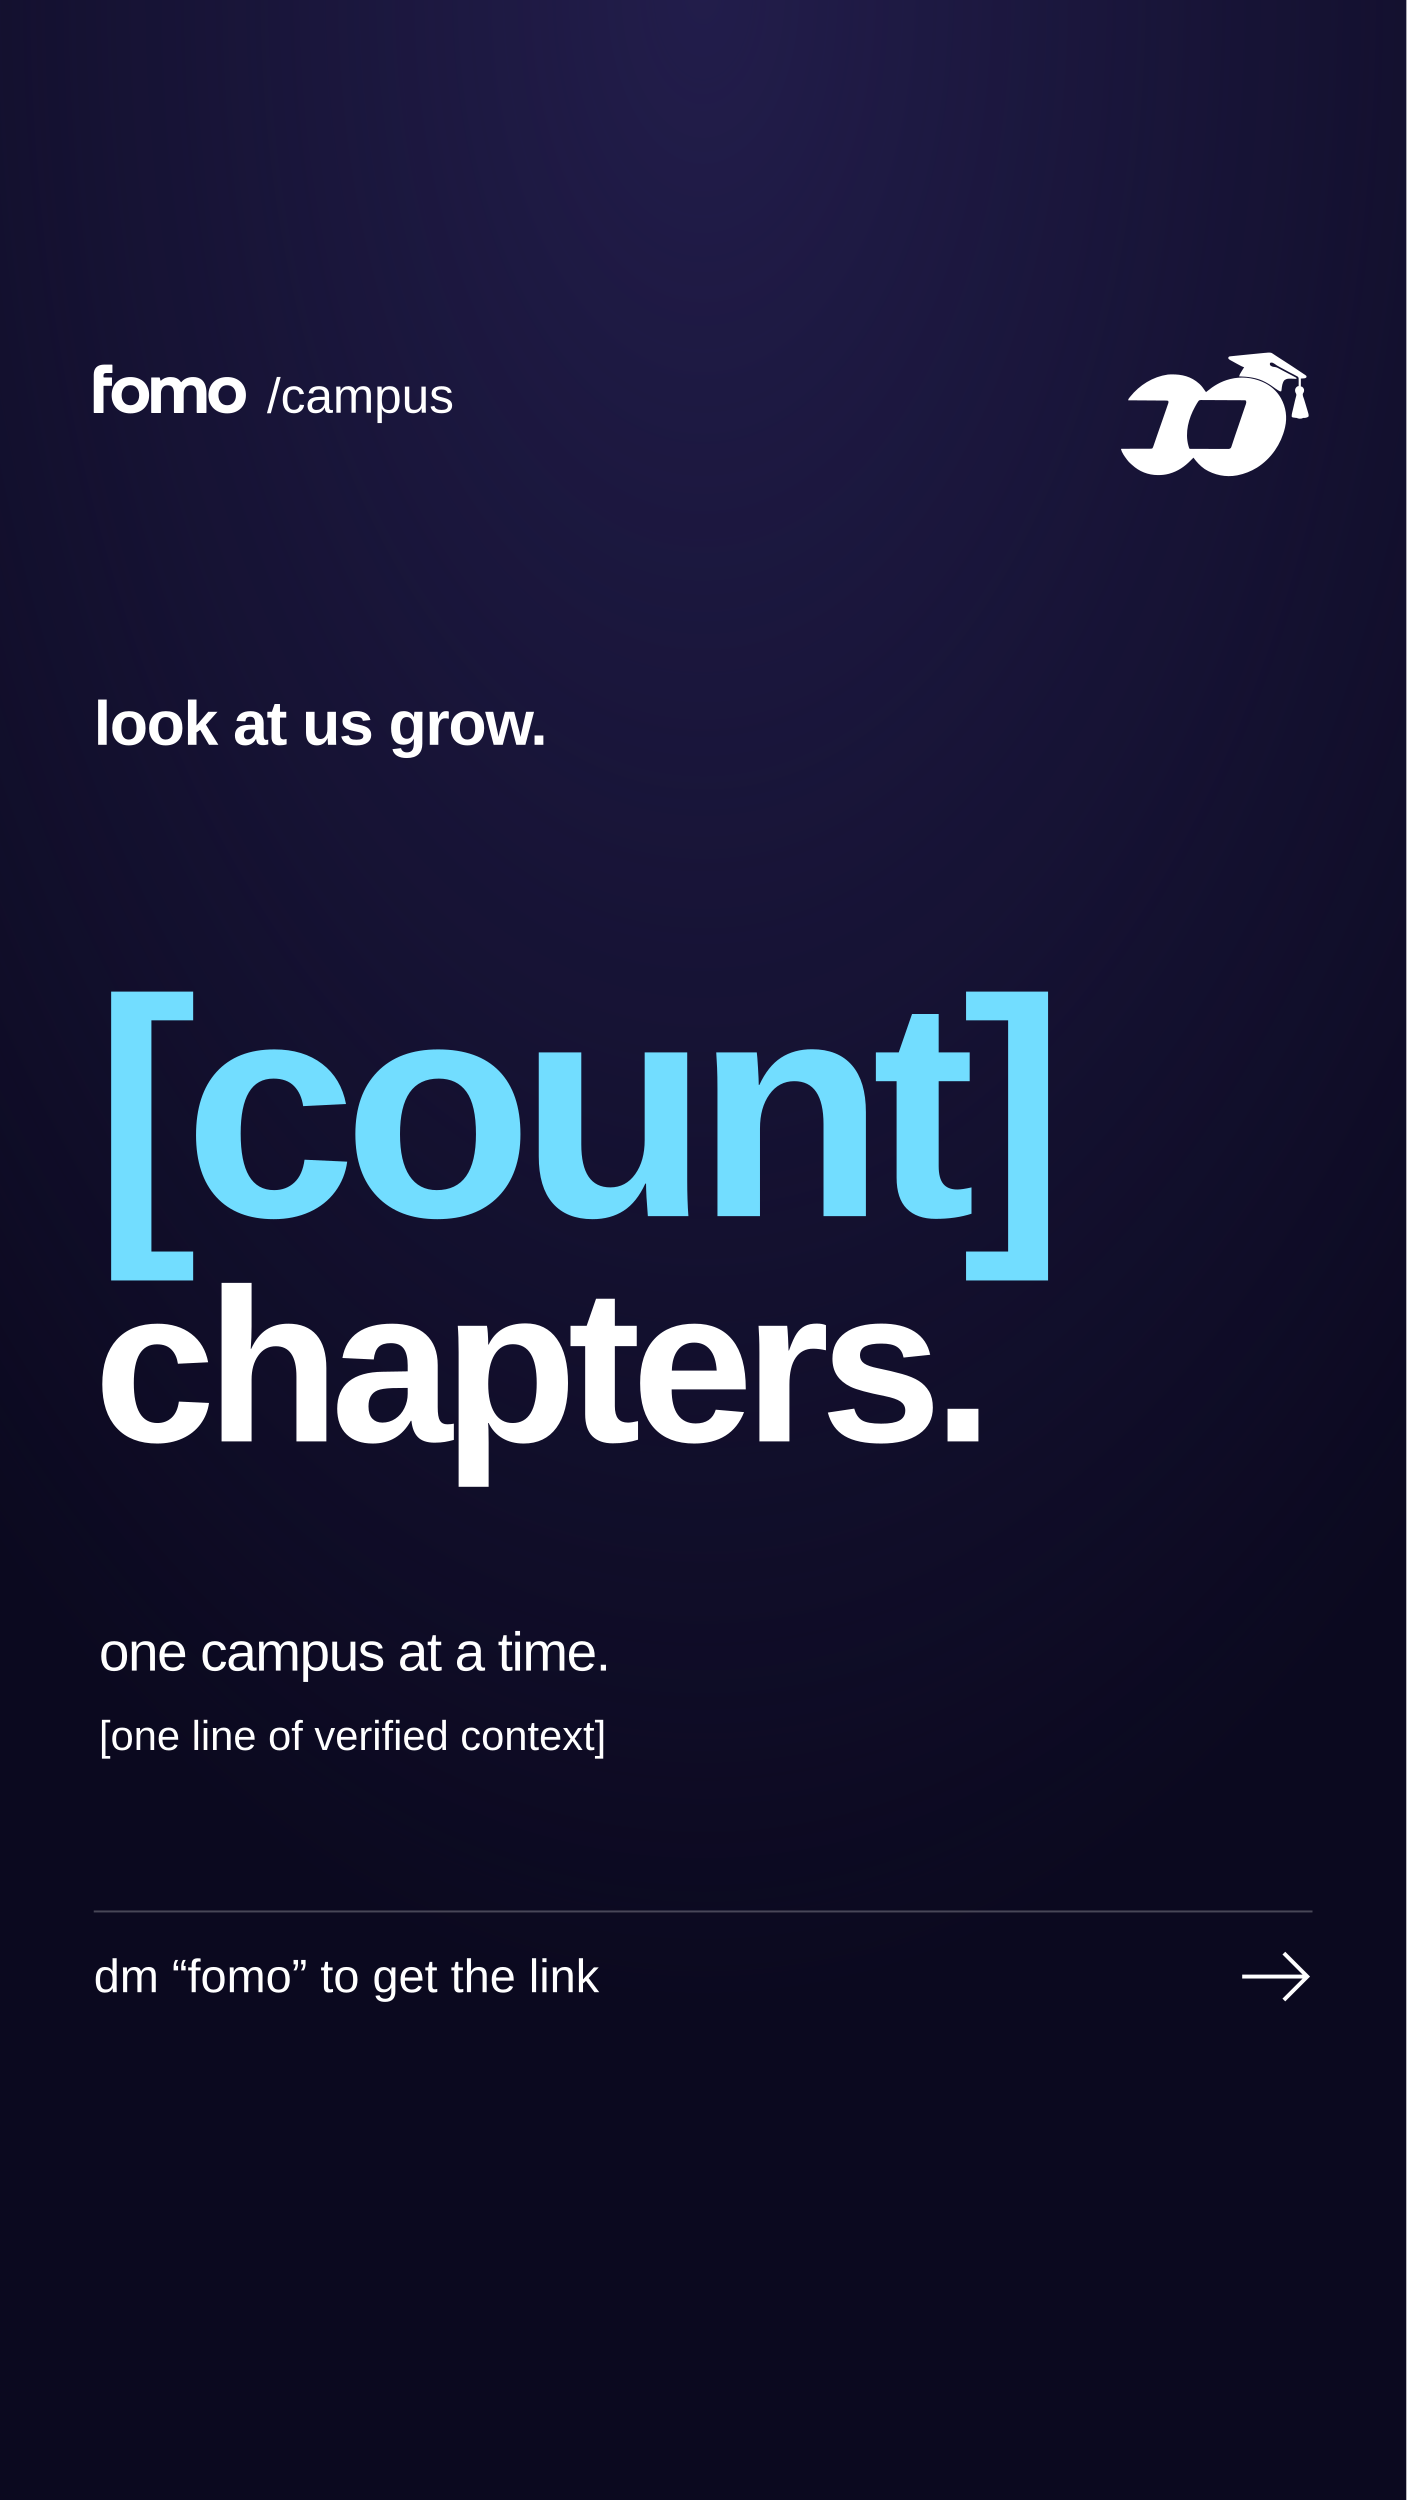
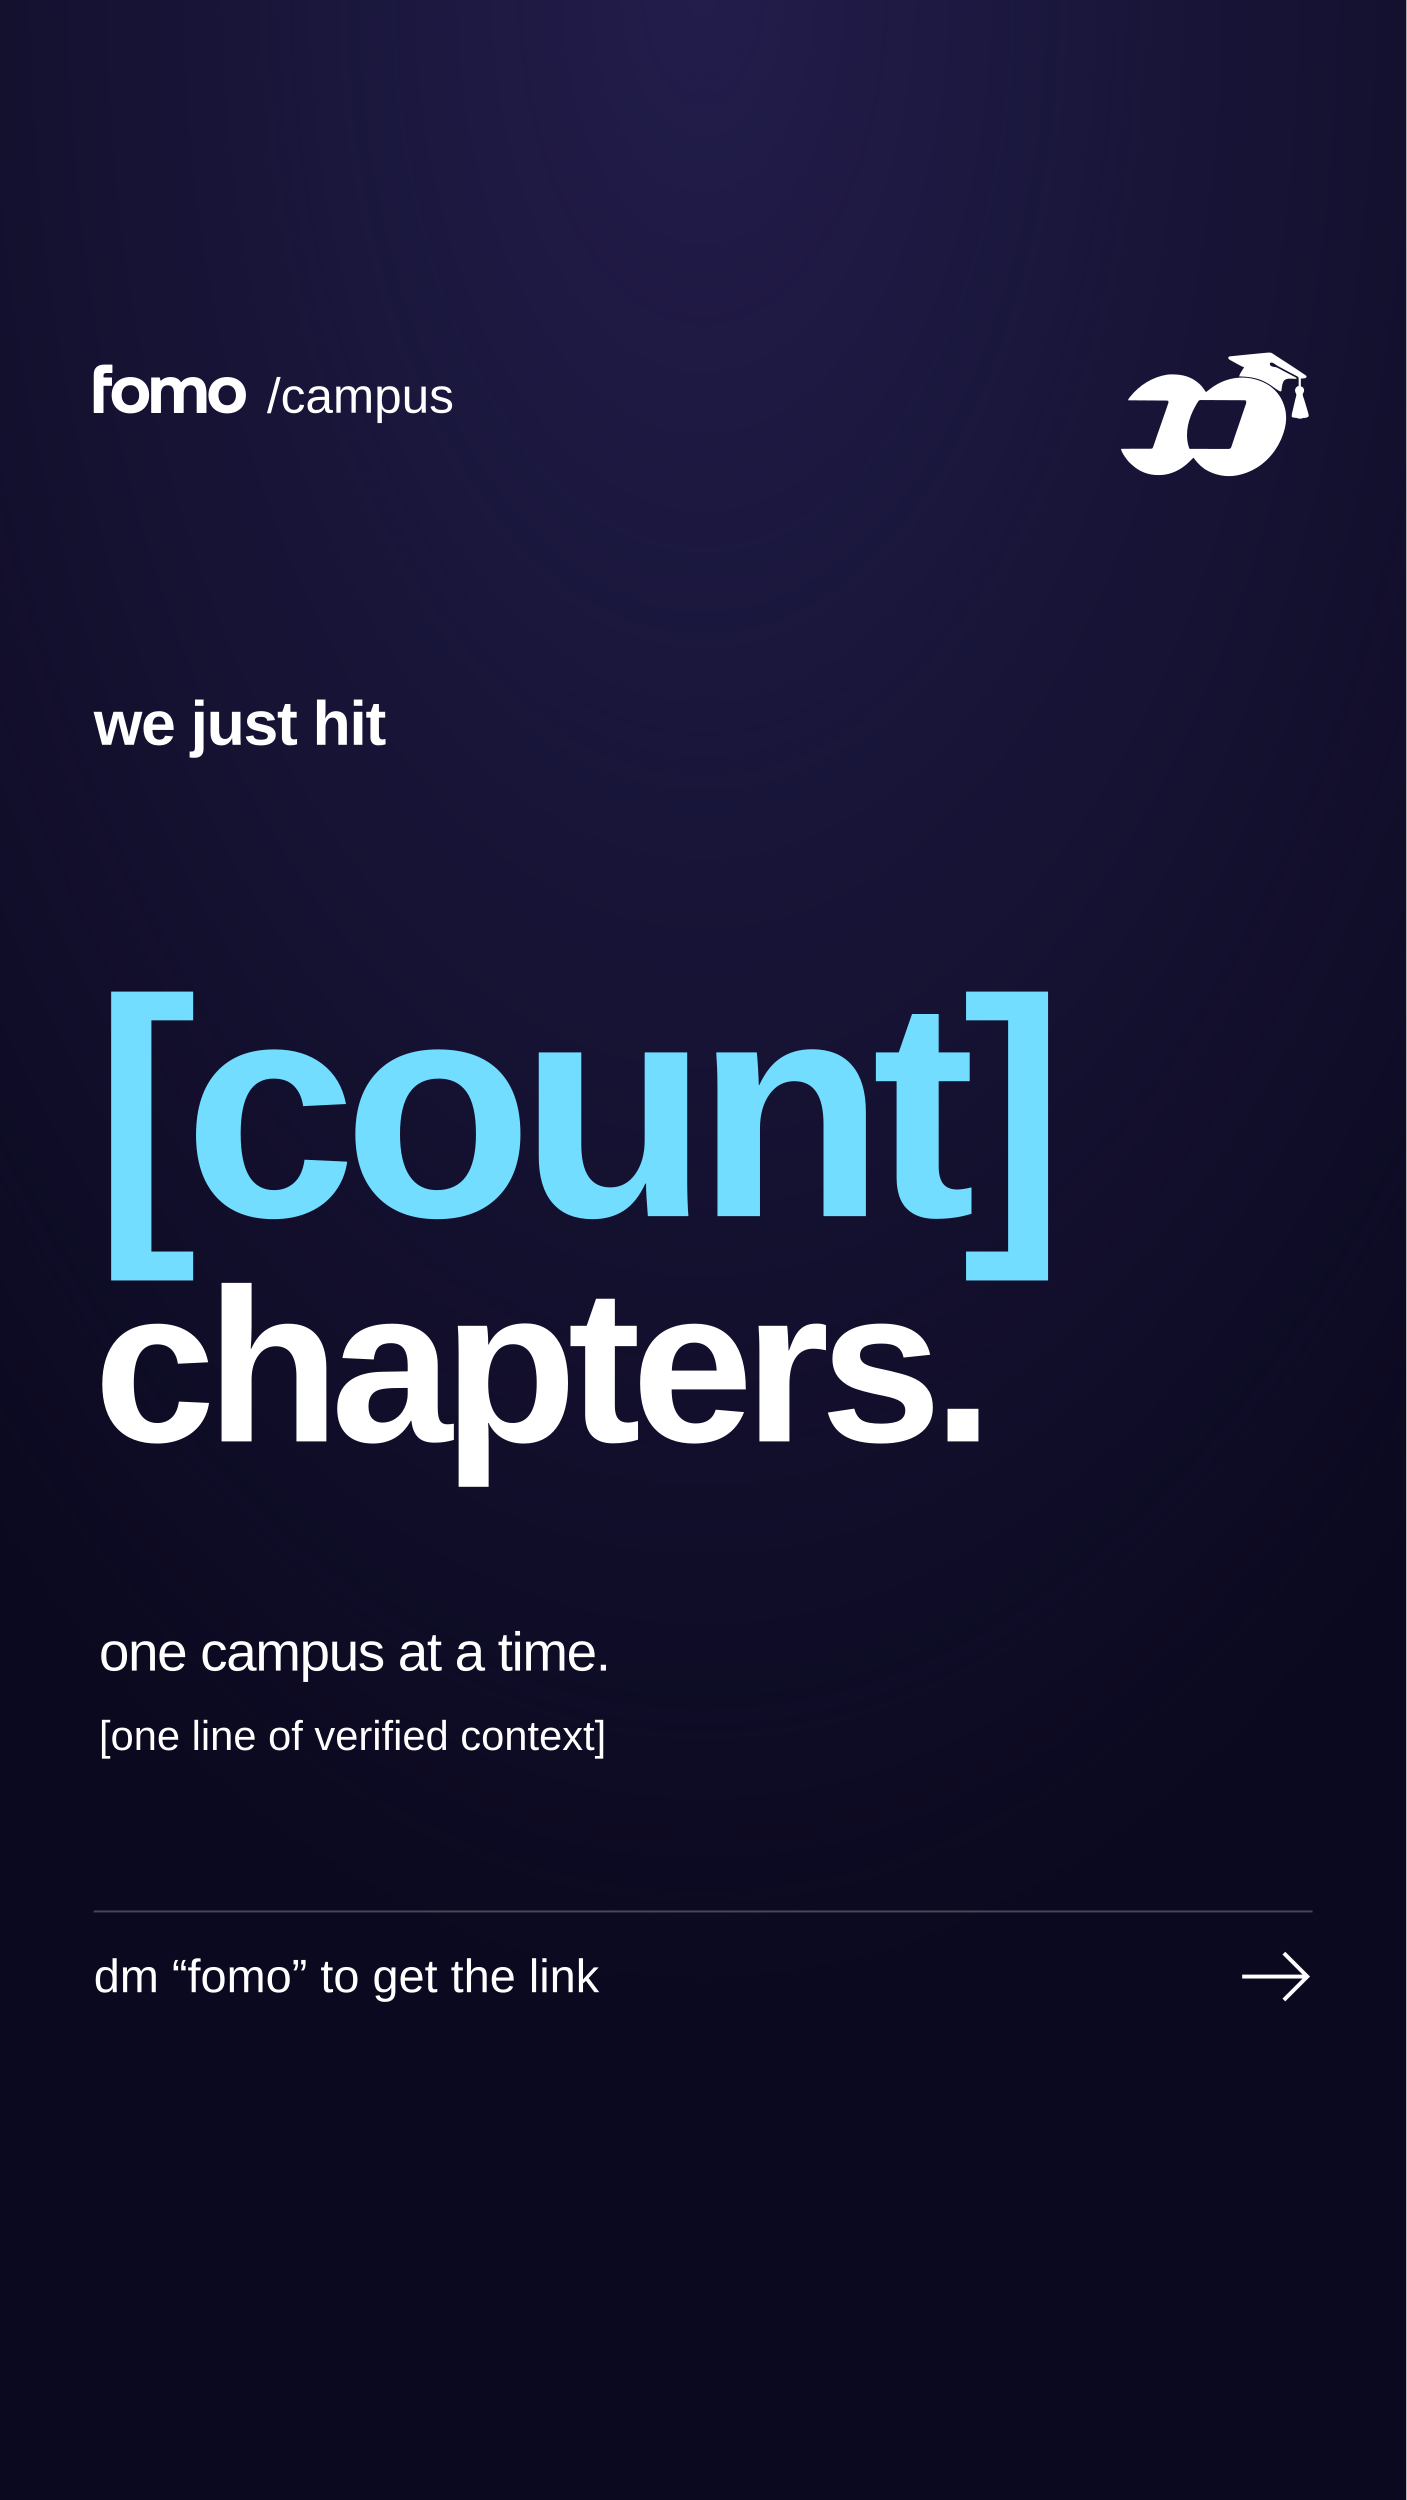
<svg xmlns="http://www.w3.org/2000/svg" xmlns:xlink="http://www.w3.org/1999/xlink" width="1080" height="1920" viewBox="0 0 1080 1920" role="img" aria-labelledby="title description">
  <defs>
    <style>text{font-family:Aeonik,Arial,sans-serif}</style>
    <symbol id="fomo-campus-mark" viewBox="0 0 620 415">
      <g fill="currentColor" fill-rule="evenodd">
        <path d="M0 0 C0.381 0.25 0.381 0.25 2.306 1.515 C3.878 2.55 5.442 3.598 6.998 4.657 C9.732 6.515 12.509 8.298 15.292 10.079 C17.399 11.43 19.495 12.796 21.59 14.164 C24.88 16.307 28.187 18.422 31.504 20.523 C49.106 31.686 66.441 43.242 83.757 54.843 C87.17 57.13 90.585 59.413 94.013 61.676 C94.574 62.047 95.136 62.418 95.714 62.8 C97.17 63.763 98.628 64.722 100.087 65.682 C102.25 67.187 102.25 67.187 104.25 69.188 C104.125 71.688 104.125 71.688 103.25 74.188 C99.92 76.466 96.412 76.605 92.5 76.812 C91.469 76.874 91.469 76.874 86.25 77.188 C86.25 85.438 86.25 93.688 86.25 102.188 C87.57 102.517 88.89 102.847 90.25 103.188 C93.186 105.388 95.078 107.671 96.25 111.188 C96.961 116.546 96.293 120.019 93.027 124.352 C90.708 129.829 95.015 138.1 96.688 143.375 C99.934 153.769 103.084 164.192 106.126 174.648 C106.582 176.211 107.043 177.773 107.508 179.334 C108.163 181.539 108.804 183.747 109.441 185.957 C109.64 186.614 109.838 187.272 110.043 187.949 C111.102 191.689 111.539 194.473 110.25 198.188 C104.979 201.712 99.412 202.434 93.25 202.188 C92.944 202.349 92.944 202.349 91.395 203.164 C88.732 204.435 86.752 204.454 83.812 204.438 C82.886 204.443 81.959 204.448 81.004 204.453 C78.072 204.17 75.954 203.315 73.25 202.188 C71.039 201.879 71.039 201.879 68.875 201.75 C59.926 200.789 59.926 200.789 57.25 198.188 C56.676 190.935 59.254 183.051 60.902 176.047 C61.166 174.91 61.428 173.773 61.691 172.635 C62.238 170.271 62.788 167.908 63.343 165.546 C64.049 162.533 64.748 159.518 65.444 156.502 C66.114 153.6 66.79 150.698 67.465 147.797 C67.589 147.259 67.589 147.259 68.219 144.539 C70.17 136.237 70.17 136.237 71.436 132.618 C72.439 129.624 72.221 128.175 71.25 125.188 C70.734 124.259 70.219 123.331 69.688 122.375 C67.648 117.853 67.231 113.939 68.977 109.227 C71.014 105.3 73.119 103.036 77.25 101.188 C77.91 101.188 78.57 101.188 79.25 101.188 C79.33 97.308 79.35 93.434 79.317 89.554 C79.314 88.237 79.327 86.92 79.356 85.603 C79.581 74.805 79.581 74.805 76.586 71.166 C74.22 69.539 71.868 68.365 69.25 67.188 C67.39 66.189 65.532 65.186 63.676 64.18 C62.166 63.406 60.657 62.632 59.143 61.865 C56.393 60.469 53.652 59.054 50.91 57.641 C50.353 57.354 49.796 57.067 49.223 56.772 C41.778 52.927 34.443 48.882 27.102 44.844 C24.172 43.233 21.236 41.643 18.273 40.094 C12.833 37.246 7.855 34.277 3.02 30.48 C-0.601 27.835 -4.037 26.039 -8.625 26.438 C-10.75 27.188 -10.75 27.188 -11.75 28.188 C-12.125 31 -12.125 31 -11.75 34.188 C-7.513 38.673 -2.735 40.104 3.273 40.398 C9.259 41.042 13.924 43.743 19.125 46.625 C20.657 47.45 22.189 48.275 23.722 49.099 C25.262 49.929 26.798 50.767 28.334 51.605 C31.714 53.44 35.119 55.223 38.531 56.998 C41.6 58.598 44.657 60.22 47.714 61.844 C50.058 63.086 52.407 64.318 54.756 65.549 C57.322 66.898 59.879 68.263 62.438 69.625 C62.925 69.879 62.925 69.879 65.395 71.166 C66.289 71.646 67.184 72.126 68.105 72.621 C68.906 73.044 69.707 73.468 70.532 73.904 C71.099 74.328 71.666 74.751 72.25 75.188 C72.25 76.177 72.25 77.168 72.25 78.188 C71.151 78.125 70.052 78.063 68.92 77.999 C43.085 76.883 43.085 76.883 34.25 82.188 C27.439 89.664 26.212 102.172 25.144 111.841 C24.906 113.925 24.906 113.925 24.25 117.188 C21.25 118.188 21.25 118.188 18.527 116.992 C17.406 116.363 16.294 115.718 15.188 115.062 C14.58 114.71 13.972 114.357 13.346 113.994 C8.089 110.861 3.173 107.315 -1.75 103.688 C-9.148 98.237 -16.625 93.466 -24.75 89.188 C-25.316 88.881 -25.883 88.575 -26.466 88.259 C-52.526 74.198 -80.598 71.188 -109.75 70.188 C-108.162 64.183 -104.98 59.26 -101.75 54 C-101.203 53.098 -100.657 52.197 -100.094 51.268 C-95.861 44.3 -95.861 44.3 -93.75 41.188 C-94.612 40.923 -95.473 40.659 -96.361 40.387 C-99.744 39.256 -102.842 37.695 -105.969 35.992 C-106.545 35.683 -107.121 35.375 -107.714 35.056 C-109.562 34.063 -111.406 33.063 -113.25 32.062 C-114.516 31.379 -115.782 30.696 -117.048 30.013 C-123.518 26.517 -129.979 23.004 -136.375 19.375 C-136.646 19.222 -136.646 19.222 -138.018 18.447 C-140.228 17.172 -141.932 16.005 -143.75 14.188 C-144 11.688 -144 11.688 -143.75 9.188 C-141.368 6.806 -140.56 6.841 -137.29 6.505 C-136.35 6.404 -135.41 6.303 -134.442 6.199 C-133.924 6.148 -133.924 6.148 -131.301 5.891 C-130.209 5.776 -129.117 5.662 -127.991 5.545 C-124.98 5.23 -121.968 4.927 -118.955 4.627 C-116.426 4.374 -113.899 4.115 -111.371 3.855 C-103.213 3.02 -95.052 2.208 -86.891 1.4 C-84.737 1.186 -82.584 0.972 -80.43 0.757 C-71.143 -0.17 -61.855 -1.084 -52.566 -1.986 C-50.513 -2.186 -48.46 -2.388 -46.408 -2.591 C-43.148 -2.912 -39.887 -3.226 -36.627 -3.536 C-34.875 -3.703 -33.123 -3.877 -31.372 -4.051 C-8.751 -6.169 -8.751 -6.169 0 0 Z " fill="currentColor" transform="translate(496.75,16.8125)" id="graduation-cap" />
        <path d="M0 0 C0.334 -0.005 0.334 -0.005 2.026 -0.03 C35.306 -0.419 64.488 6.477 89.801 29.238 C90.184 29.581 90.184 29.581 92.125 31.312 C98.284 37.128 102.994 43.789 107.761 50.741 C109.059 52.61 110.417 54.431 111.801 56.238 C112.456 55.693 113.11 55.148 113.785 54.586 C135.692 36.436 158.906 22.309 186.801 15.238 C187.536 15.044 188.272 14.849 189.029 14.648 C222.008 6.26 258.766 9.745 289.801 23.238 C290.489 23.536 291.178 23.833 291.887 24.14 C315.49 34.578 335.991 51.705 348.801 74.238 C349.161 74.872 349.521 75.506 349.893 76.159 C365.526 104.281 369.958 135.83 362.801 167.238 C362.629 167.999 362.458 168.76 362.281 169.544 C350.348 221.049 318.521 267.61 273.594 295.941 C254.204 307.791 234.057 315.773 211.801 320.238 C211.502 320.298 211.502 320.298 209.992 320.602 C174.894 327.278 137.487 319.563 107.488 300.426 C93.103 290.303 82.155 278.326 71.801 264.238 C68.857 267.165 65.943 270.117 63.051 273.094 C43.793 292.806 22.475 307.371 -4.262 314.988 C-4.609 315.088 -4.609 315.088 -6.369 315.591 C-17.371 318.551 -28.393 319.631 -39.762 319.613 C-40.365 319.613 -40.969 319.612 -41.591 319.612 C-72.15 319.486 -100.351 308.257 -122.715 287.512 C-124.06 286.281 -125.416 285.061 -126.829 283.909 C-131.425 280.147 -135.019 276.047 -138.574 271.301 C-138.854 270.931 -138.854 270.931 -140.267 269.058 C-147.312 259.582 -155.16 248.829 -158.199 237.238 C-157.199 236.238 -157.199 236.238 -155.554 236.114 C-155.195 236.114 -155.195 236.114 -153.379 236.114 C-152.557 236.111 -151.735 236.109 -150.889 236.106 C-149.981 236.108 -149.073 236.11 -148.137 236.112 C-147.662 236.111 -147.662 236.111 -145.255 236.107 C-143.182 236.103 -141.109 236.101 -139.036 236.1 C-134.637 236.097 -130.239 236.075 -125.84 236.055 C-117.64 236.017 -109.441 235.985 -101.241 235.988 C-95.547 235.99 -89.853 235.965 -84.159 235.926 C-81.984 235.915 -79.81 235.914 -77.635 235.922 C-74.596 235.931 -71.559 235.91 -68.52 235.882 C-67.616 235.892 -66.712 235.902 -65.781 235.913 C-63.48 235.874 -61.431 235.795 -59.199 235.238 C-57.222 232.975 -57.222 232.975 -56.199 230.238 C-56.049 229.877 -56.049 229.877 -55.287 228.046 C-55.034 227.307 -54.781 226.568 -54.52 225.807 C-54.225 224.954 -53.929 224.101 -53.625 223.222 C-53.313 222.303 -53.001 221.384 -52.68 220.438 C-52.345 219.467 -52.01 218.496 -51.665 217.495 C-50.567 214.307 -49.477 211.116 -48.387 207.926 C-47.618 205.689 -46.848 203.452 -46.078 201.216 C-45.688 200.085 -45.299 198.955 -44.91 197.824 C-44.717 197.263 -44.523 196.703 -44.324 196.125 C-43.737 194.417 -43.149 192.708 -42.562 191 C-39.445 181.928 -36.273 172.877 -33.085 163.829 C-30.438 156.305 -27.818 148.772 -25.199 141.238 C-25.01 140.693 -25.01 140.693 -24.05 137.935 C-21.733 131.275 -19.426 124.611 -17.137 117.941 C-16.101 114.925 -15.062 111.911 -14.015 108.9 C-12.847 105.543 -11.696 102.18 -10.547 98.816 C-10.192 97.805 -9.838 96.793 -9.473 95.751 C-9.315 95.284 -9.315 95.284 -8.516 92.923 C-8.236 92.111 -7.956 91.299 -7.668 90.462 C-7.144 87.979 -7.261 86.586 -8.199 84.238 C-10.694 82.991 -12.393 83.1 -15.185 83.08 C-16.24 83.07 -17.294 83.06 -18.381 83.05 C-19.554 83.044 -20.727 83.039 -21.901 83.033 C-23.133 83.023 -24.364 83.013 -25.596 83.003 C-28.945 82.976 -32.294 82.955 -35.643 82.935 C-39.141 82.913 -42.639 82.886 -46.137 82.859 C-52.764 82.809 -59.39 82.764 -66.016 82.721 C-73.559 82.672 -81.102 82.617 -88.645 82.561 C-104.163 82.447 -119.681 82.341 -135.199 82.238 C-135.199 78.256 -133.316 76.355 -130.949 73.363 C-130.725 73.077 -130.725 73.077 -129.591 71.629 C-99.67 33.987 -57.047 7.132 -9.063 0.45 C-6.043 0.107 -3.037 0.037 0 0 Z M85.796 87.473 C85.467 88.055 85.139 88.638 84.801 89.238 C84.204 90.127 83.608 91.016 82.993 91.931 C81.328 94.816 79.668 97.702 78.051 100.613 C77.748 101.154 77.446 101.696 77.135 102.253 C56.446 139.508 44.401 184.136 55.855 226.273 C58.318 234.756 58.318 234.756 59.801 236.238 C61.436 236.341 63.077 236.373 64.716 236.379 C65.248 236.382 65.248 236.382 67.94 236.396 C69.13 236.397 70.319 236.398 71.509 236.399 C72.754 236.404 73.999 236.409 75.244 236.414 C78.634 236.428 82.025 236.434 85.415 236.438 C87.533 236.441 89.65 236.446 91.767 236.45 C98.388 236.464 105.009 236.473 111.629 236.477 C119.278 236.482 126.927 236.499 134.576 236.528 C140.483 236.55 146.39 236.56 152.298 236.561 C155.828 236.562 159.358 236.568 162.889 236.586 C166.21 236.602 169.532 236.605 172.854 236.596 C174.073 236.595 175.292 236.599 176.511 236.609 C178.175 236.622 179.84 236.614 181.505 236.606 C181.971 236.607 181.971 236.607 184.328 236.61 C187.274 236.167 188.63 235.243 190.801 233.238 C191.826 231.269 191.826 231.269 192.577 228.99 C192.87 228.127 193.162 227.263 193.463 226.373 C193.766 225.431 194.07 224.49 194.383 223.52 C194.714 222.531 195.045 221.542 195.385 220.524 C196.286 217.828 197.174 215.128 198.058 212.427 C198.991 209.588 199.939 206.754 200.887 203.919 C201.273 202.767 201.658 201.614 202.044 200.462 C202.235 199.888 202.427 199.315 202.624 198.725 C203.21 196.972 203.793 195.219 204.377 193.465 C207.713 183.444 211.177 173.469 214.683 163.506 C220.927 145.762 227.018 127.969 232.861 110.088 C233.957 106.744 235.087 103.418 236.28 100.107 C236.399 99.771 236.399 99.771 237.001 98.067 C237.451 96.798 237.911 95.532 238.385 94.271 C239.795 90.248 239.98 87.345 238.801 83.238 C236.124 81.9 234.056 82.094 231.058 82.071 C230.464 82.065 229.871 82.059 229.259 82.053 C227.261 82.035 225.264 82.024 223.267 82.014 C221.838 82.002 220.409 81.991 218.98 81.979 C214.279 81.943 209.579 81.917 204.879 81.895 C204.079 81.891 203.28 81.887 202.456 81.883 C194.917 81.846 187.378 81.815 179.839 81.793 C170.194 81.766 160.549 81.715 150.904 81.633 C144.124 81.577 137.344 81.548 130.563 81.539 C126.512 81.533 122.463 81.515 118.413 81.468 C114.601 81.424 110.79 81.413 106.977 81.428 C105.58 81.428 104.183 81.416 102.786 81.39 C90.014 81.172 90.014 81.172 85.796 87.473 Z " fill="currentColor" transform="translate(170.1992,80.76172)" id="fomo-eyes" />
      </g>
    </symbol>
    <symbol id="fomo-wordmark" viewBox="0 0 352 113">
      <path d="M0.003 23.325C0.003 8.468 7.991 0 24.923 0H42.105C42.675 0 43.134 0.46 43.134 1.029V18.462C43.134 19.031 42.675 19.49 42.105 19.49H28.757C24.443 19.49 22.526 21.408 22.526 25.561V28.685C22.526 29.255 22.985 29.714 23.555 29.714H41.076C41.646 29.714 42.105 30.174 42.105 30.743V48.014C42.105 48.584 41.646 49.043 41.076 49.043H23.555C22.985 49.043 22.526 49.503 22.526 50.072V110.797C22.526 111.366 22.066 111.826 21.497 111.826H1.029C0.46 111.826 0 111.366 0 110.797V23.325H0.003Z" fill="currentColor" />
      <path d="M41.381 70.769C41.381 45.528 58.636 28.757 84.673 28.757C110.711 28.757 127.965 45.531 127.965 70.769C127.965 96.008 110.711 112.782 84.673 112.782C58.636 112.782 41.381 96.008 41.381 70.769ZM104.959 70.769C104.959 57.192 97.291 47.606 84.67 47.606C72.049 47.606 64.384 57.192 64.384 70.769C64.384 84.347 72.052 93.933 84.67 93.933C97.287 93.933 104.959 84.347 104.959 70.769Z" fill="currentColor" />
      <path d="M260.369 65.978V110.796C260.369 111.366 259.909 111.825 259.34 111.825H238.872C238.302 111.825 237.843 111.366 237.843 110.796V65.817C237.843 53.995 233.371 47.767 223.785 47.767C214.199 47.767 207.491 54.794 207.81 67.415V110.796C207.81 111.366 207.35 111.825 206.781 111.825H186.313C185.744 111.825 185.284 111.366 185.284 110.796V65.817C185.284 53.995 180.812 47.767 171.065 47.767C161.318 47.767 155.251 55.117 155.251 66.616V110.796C155.251 111.366 154.792 111.825 154.222 111.825H133.754C133.185 111.825 132.725 111.366 132.725 110.796V30.746C132.725 30.177 133.185 29.717 133.754 29.717H151.571C152.044 29.717 152.456 30.039 152.569 30.495L154.088 36.58C154.246 37.211 155.028 37.447 155.501 37.002C160.183 32.615 166.476 28.757 177.451 28.757C186.961 28.757 195.882 31.703 201.246 40.284C201.565 40.791 202.281 40.836 202.652 40.362C208.307 33.136 217.317 28.757 229.687 28.757C245.662 28.757 260.358 37.063 260.358 65.978H260.369Z" fill="currentColor" />
      <path d="M265.029 70.769C265.029 45.528 282.284 28.757 308.321 28.757C334.359 28.757 351.613 45.531 351.613 70.769C351.613 96.008 334.359 112.782 308.321 112.782C282.284 112.782 265.029 96.008 265.029 70.769ZM328.607 70.769C328.607 57.192 320.939 47.606 308.318 47.606C295.697 47.606 288.032 57.192 288.032 70.769C288.032 84.347 295.7 93.933 308.318 93.933C320.935 93.933 328.607 84.347 328.607 70.769Z" fill="currentColor" />
    </symbol>
    <radialGradient id="glow" cx="0.5" cy="0" r="0.8">
      <stop stop-color="#221D4B" stop-opacity="1" />
      <stop offset="1" stop-color="#221D4B" stop-opacity="0" />
    </radialGradient>
  </defs>
  <g id="background">
    <rect width="1080" height="1920" fill="#0B091F" />
    <rect width="1080" height="1920" fill="url(#glow)" />
  </g>
  <g id="brand" color="#FFFFFF">
    <use href="#fomo-wordmark" xlink:href="#fomo-wordmark" x="72" y="280" width="117" height="37.560" />
    <text x="205" y="317" font-size="38" fill="#FFFFFF" font-weight="500">/campus</text>
    <use href="#fomo-campus-mark" xlink:href="#fomo-campus-mark" x="858" y="268" width="150" height="100.403" />
  </g>
  <g id="editable-chapter-milestone">
-     <text x="72" y="572" font-size="48" fill="#FFFFFF" font-weight="700" letter-spacing="-1">look at us grow.</text>
+     <text x="72" y="572" font-size="48" fill="#FFFFFF" font-weight="700" letter-spacing="-1">we just hit</text>
    <text x="72" y="934" font-size="238" fill="#72DDFF" font-weight="700" letter-spacing="-10">[count]</text>
    <text x="72" y="1107" font-size="168" fill="#FFFFFF" font-weight="700" letter-spacing="-7">chapters.</text>
    <text x="76" y="1283" font-size="42" fill="#FFFFFF" font-weight="500" letter-spacing="-1">one campus at a time.</text>
    <text x="76" y="1344" font-size="32" fill="#FFFFFF" font-weight="400">[one line of verified context]</text>
  </g>
  <g id="editable-call-to-action">
    <path d="M72 1468 H1008" fill="none" stroke="#FFFFFF" stroke-opacity=".25" stroke-width="1.5" />
    <text x="72" y="1530" font-size="36" fill="#FFFFFF" font-weight="500">dm “fomo” to get the link</text>
    <path d="M954 1518 H1004 M986 1500 L1004 1518 L986 1536" fill="none" stroke="#FFFFFF" stroke-width="3" />
  </g>
</svg>
